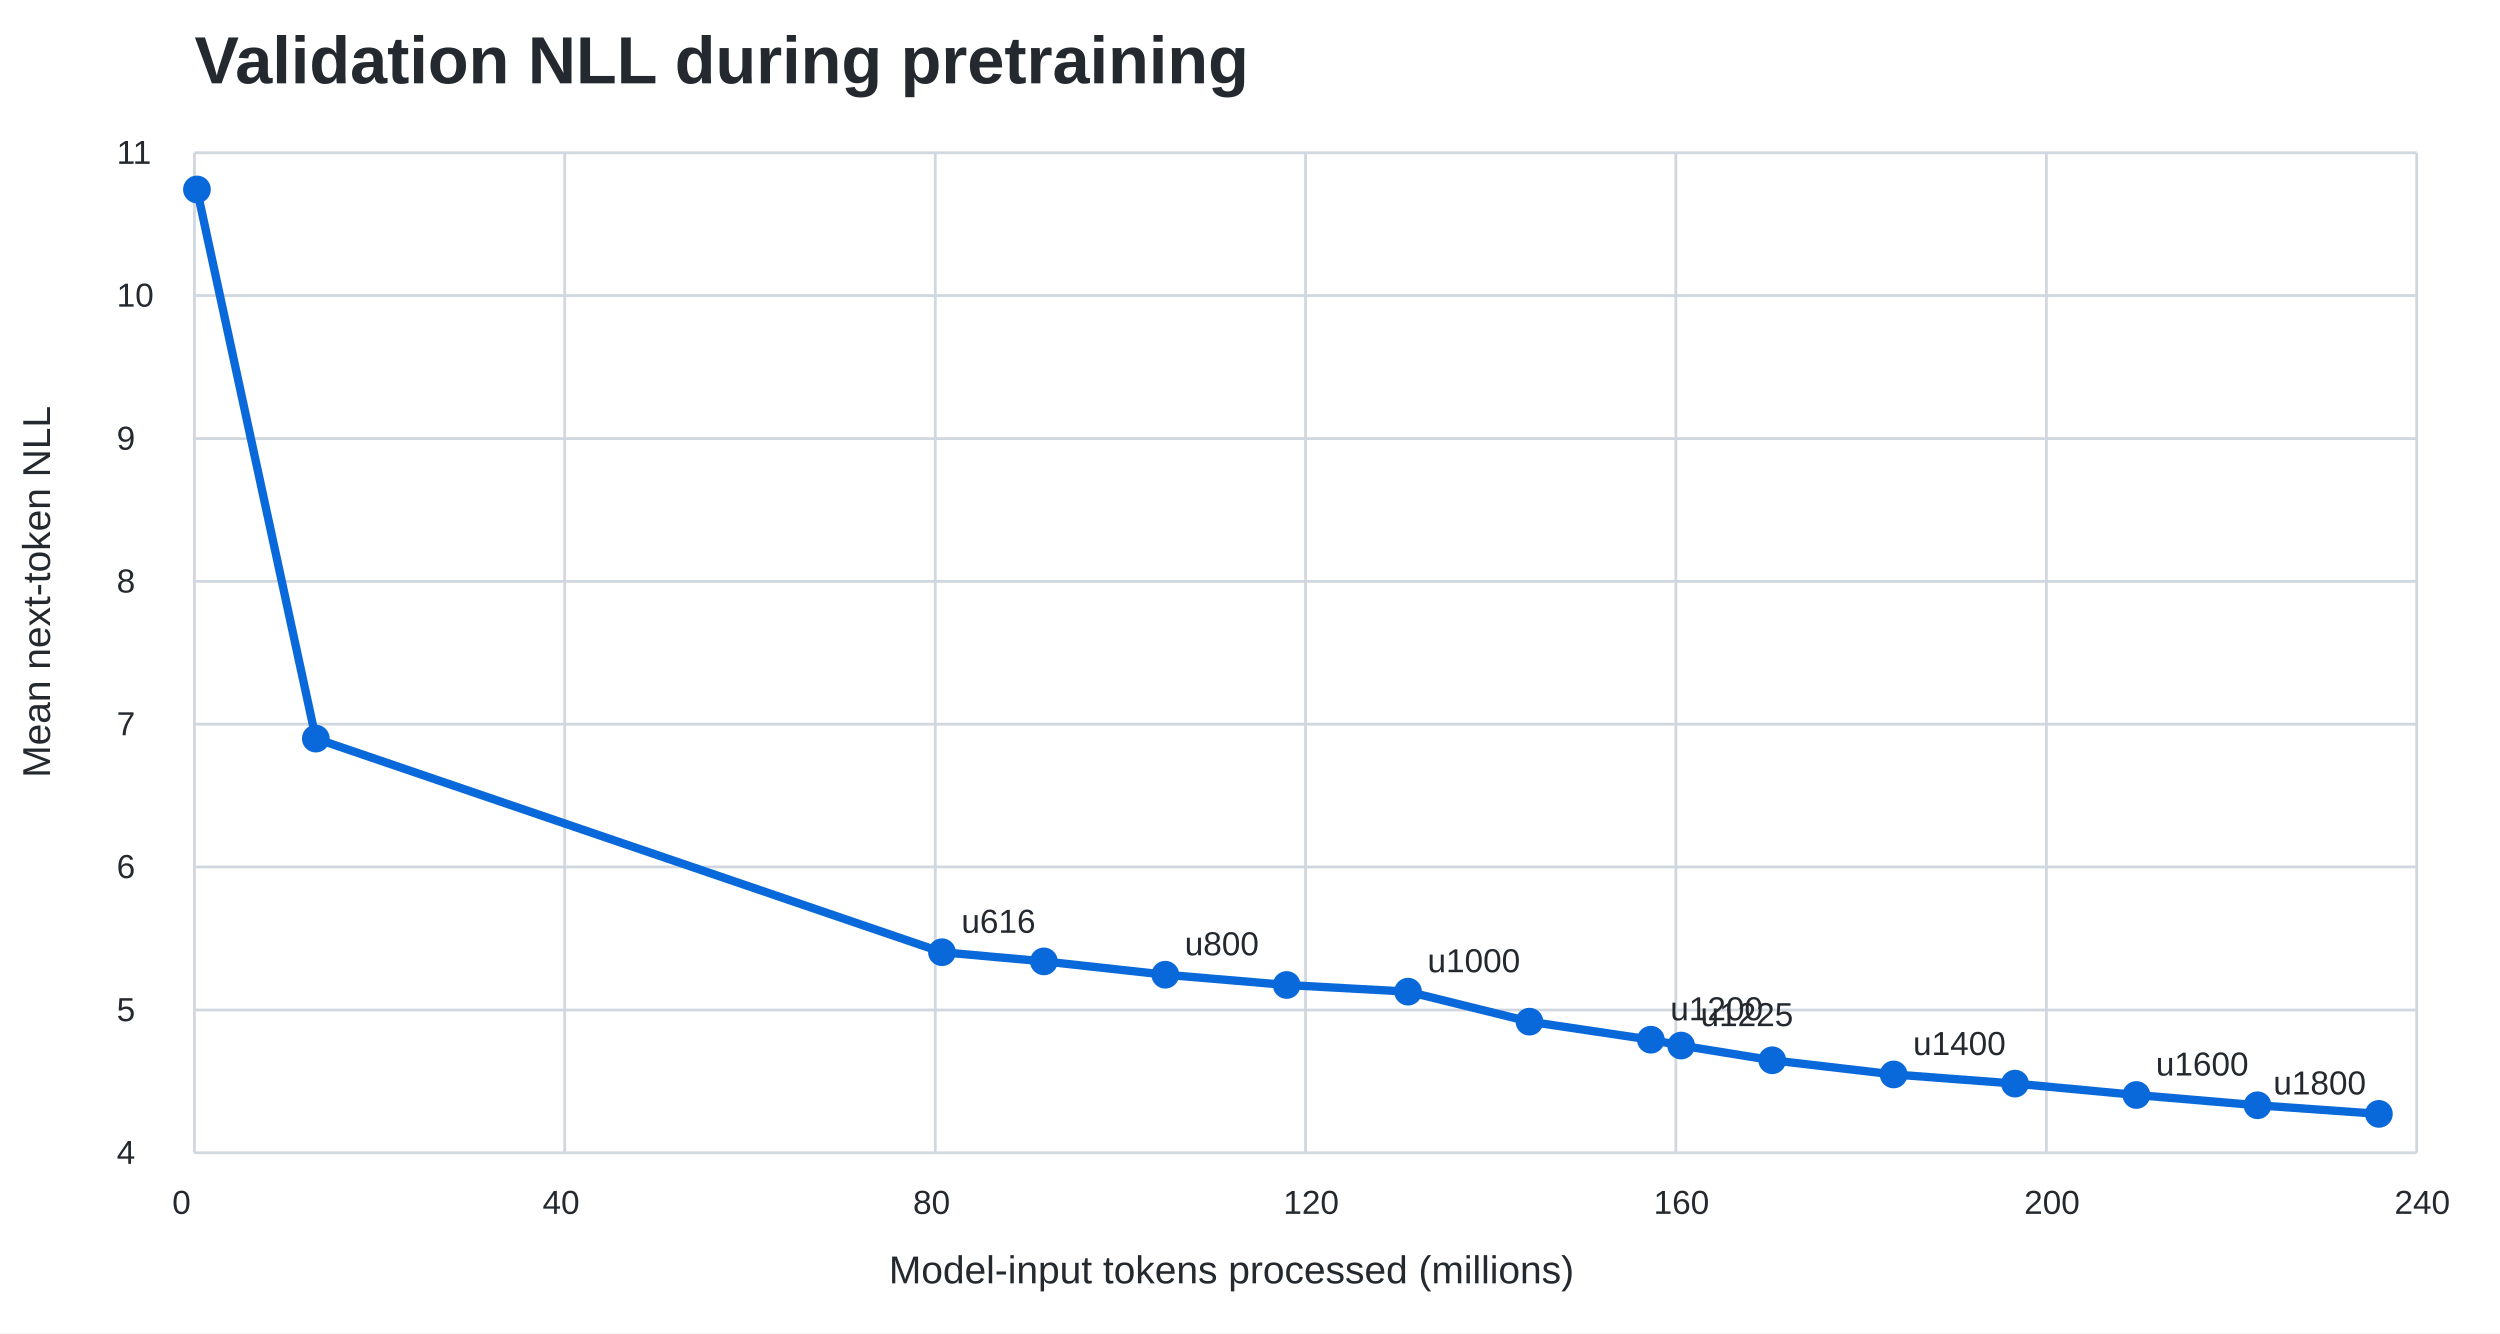
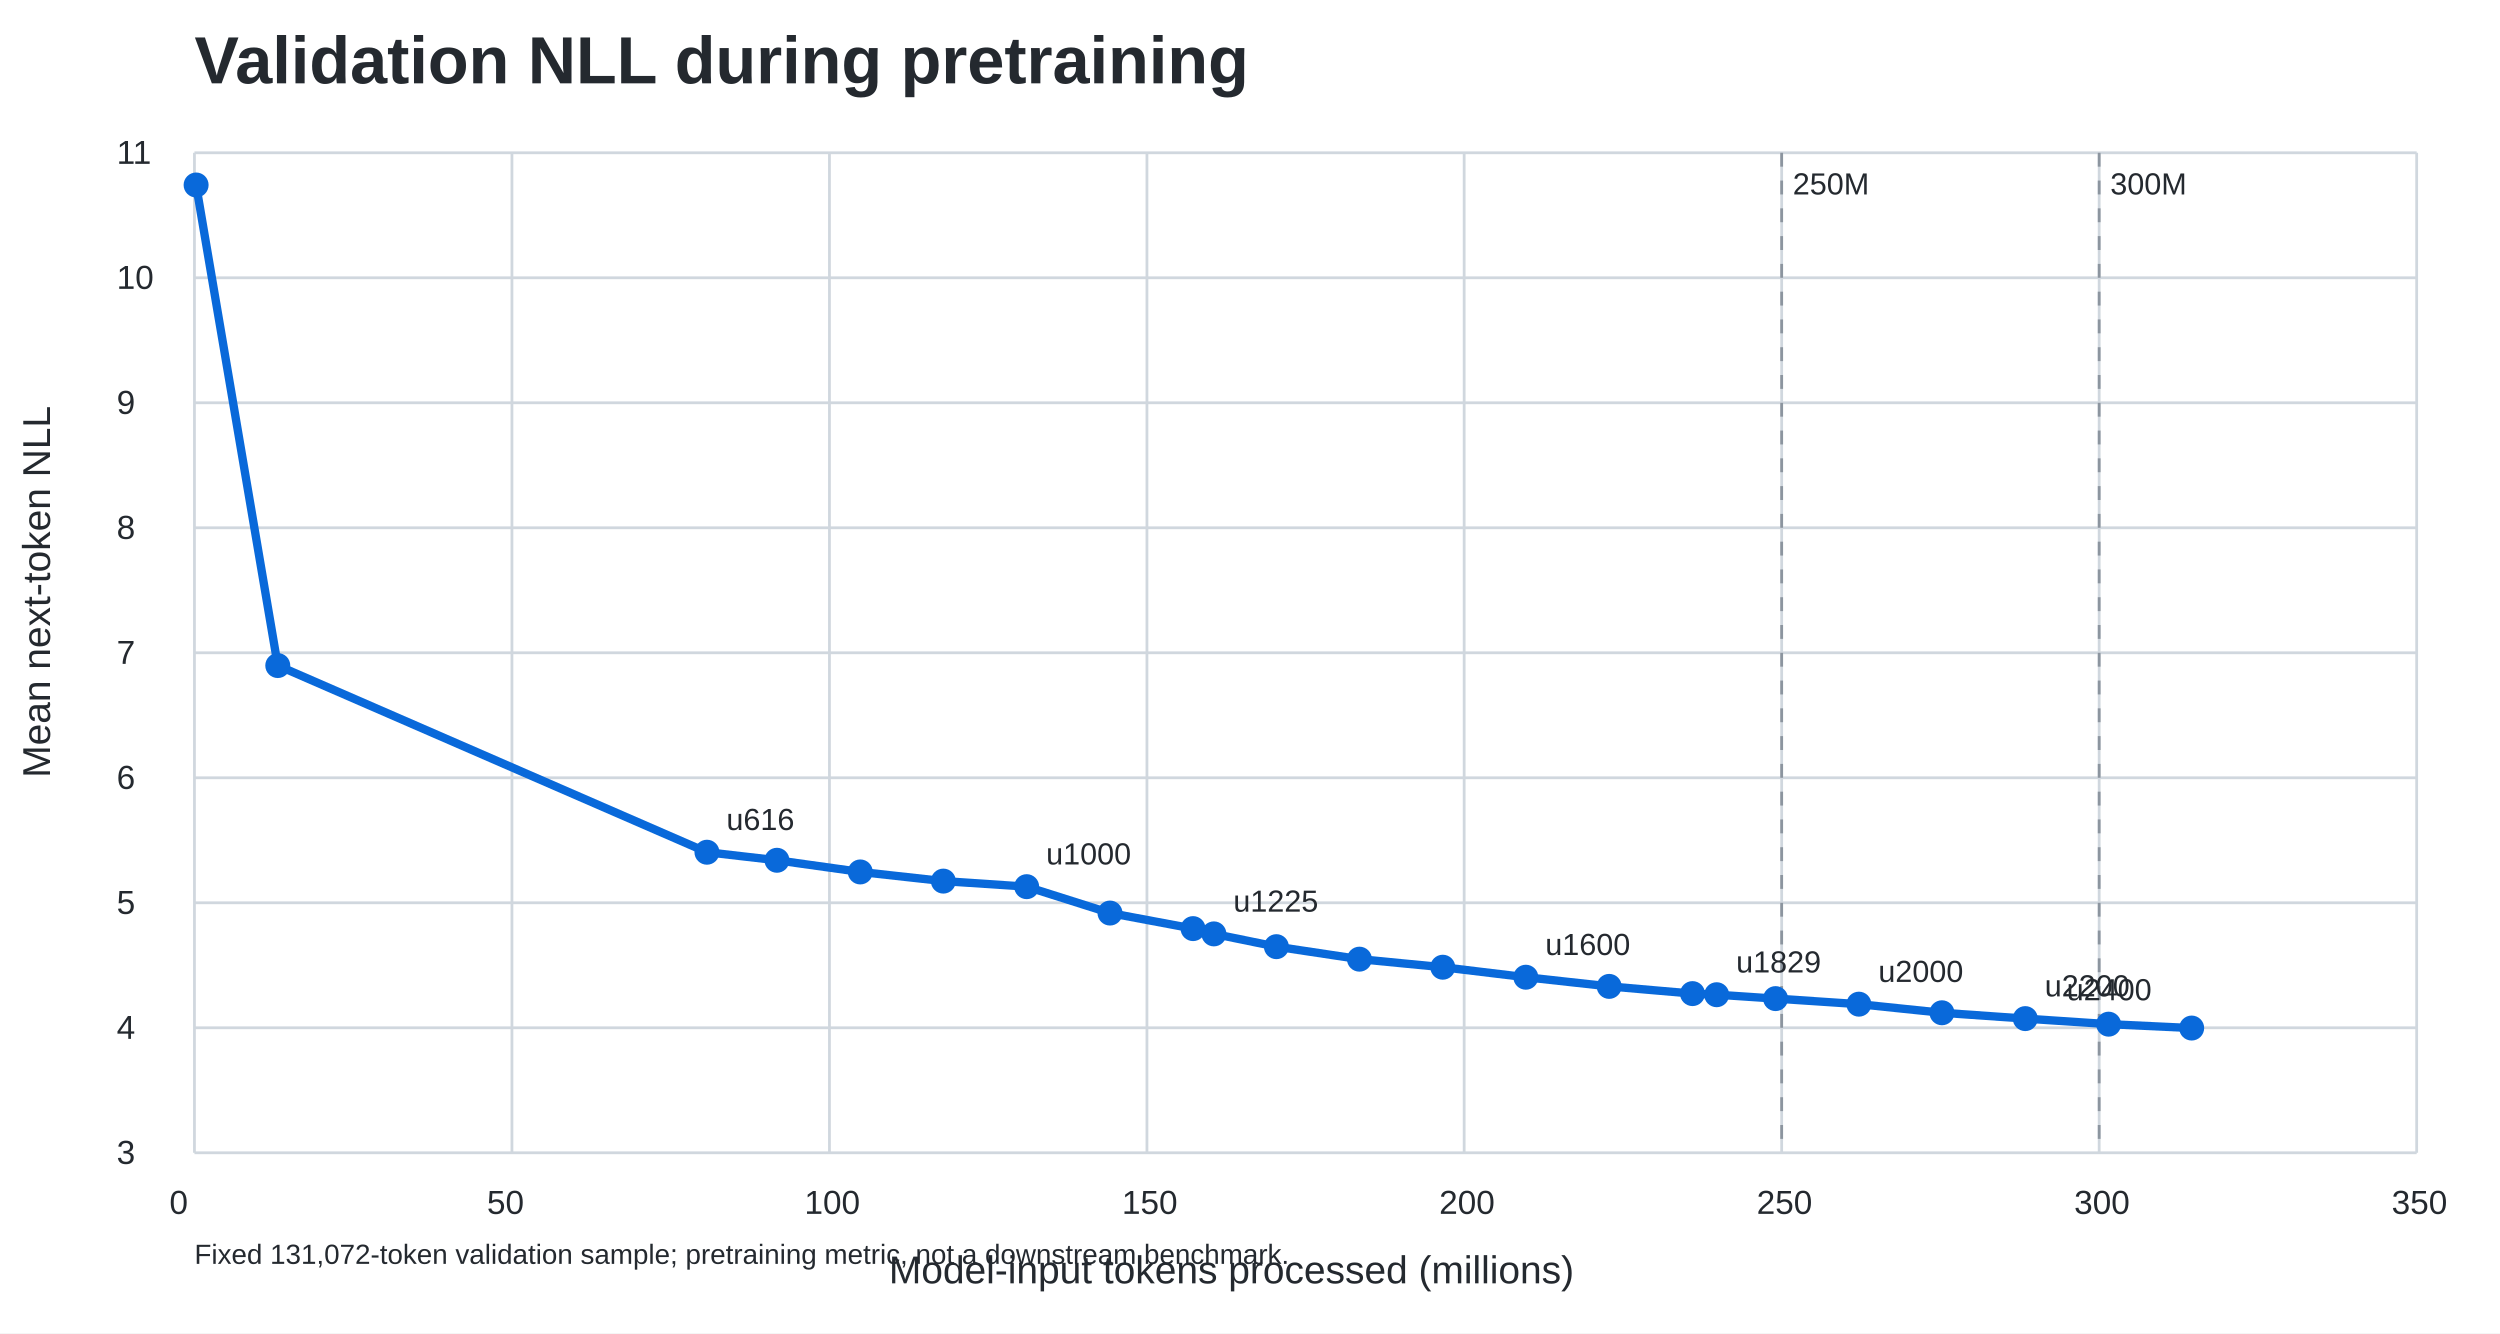
<svg xmlns="http://www.w3.org/2000/svg" width="900" height="480" viewBox="0 0 900 480">
-   <style>text{font-family:Arial,sans-serif;fill:#24292f} .grid{stroke:#d0d7de;stroke-width:1} .curve{fill:none;stroke:#0969da;stroke-width:3} circle{fill:#0969da}</style>
+   <style>text{font-family:Arial,sans-serif;fill:#24292f}.grid{stroke:#d0d7de;stroke-width:1}.curve{fill:none;stroke:#0969da;stroke-width:3}.pt{fill:#0969da}.milestone{stroke:#8c959f;stroke-width:1;stroke-dasharray:5 5}</style>
  <rect width="100%" height="100%" fill="white" />
  <text x="70" y="30" font-size="24" font-weight="700">Validation NLL during pretraining</text>
  <line x1="70" y1="415.0" x2="870" y2="415.0" class="grid" />
-   <text x="42" y="419.0" font-size="12">4</text>
-   <line x1="70" y1="363.6" x2="870" y2="363.6" class="grid" />
-   <text x="42" y="367.6" font-size="12">5</text>
-   <line x1="70" y1="312.1" x2="870" y2="312.1" class="grid" />
-   <text x="42" y="316.1" font-size="12">6</text>
-   <line x1="70" y1="260.7" x2="870" y2="260.7" class="grid" />
-   <text x="42" y="264.7" font-size="12">7</text>
-   <line x1="70" y1="209.3" x2="870" y2="209.3" class="grid" />
-   <text x="42" y="213.3" font-size="12">8</text>
-   <line x1="70" y1="157.9" x2="870" y2="157.9" class="grid" />
-   <text x="42" y="161.9" font-size="12">9</text>
-   <line x1="70" y1="106.4" x2="870" y2="106.4" class="grid" />
-   <text x="42" y="110.4" font-size="12">10</text>
+   <text x="42" y="419.0" font-size="12">3</text>
+   <line x1="70" y1="370.0" x2="870" y2="370.0" class="grid" />
+   <text x="42" y="374.0" font-size="12">4</text>
+   <line x1="70" y1="325.0" x2="870" y2="325.0" class="grid" />
+   <text x="42" y="329.0" font-size="12">5</text>
+   <line x1="70" y1="280.0" x2="870" y2="280.0" class="grid" />
+   <text x="42" y="284.0" font-size="12">6</text>
+   <line x1="70" y1="235.0" x2="870" y2="235.0" class="grid" />
+   <text x="42" y="239.0" font-size="12">7</text>
+   <line x1="70" y1="190.0" x2="870" y2="190.0" class="grid" />
+   <text x="42" y="194.0" font-size="12">8</text>
+   <line x1="70" y1="145.0" x2="870" y2="145.0" class="grid" />
+   <text x="42" y="149.0" font-size="12">9</text>
+   <line x1="70" y1="100.0" x2="870" y2="100.0" class="grid" />
+   <text x="42" y="104.0" font-size="12">10</text>
  <line x1="70" y1="55.0" x2="870" y2="55.0" class="grid" />
  <text x="42" y="59.0" font-size="12">11</text>
  <line x1="70.0" y1="55" x2="70.0" y2="415" class="grid" />
-   <text x="62.0" y="437" font-size="12">0</text>
-   <line x1="203.3" y1="55" x2="203.3" y2="415" class="grid" />
-   <text x="195.3" y="437" font-size="12">40</text>
-   <line x1="336.7" y1="55" x2="336.7" y2="415" class="grid" />
-   <text x="328.7" y="437" font-size="12">80</text>
-   <line x1="470.0" y1="55" x2="470.0" y2="415" class="grid" />
-   <text x="462.0" y="437" font-size="12">120</text>
-   <line x1="603.3" y1="55" x2="603.3" y2="415" class="grid" />
-   <text x="595.3" y="437" font-size="12">160</text>
-   <line x1="736.7" y1="55" x2="736.7" y2="415" class="grid" />
-   <text x="728.7" y="437" font-size="12">200</text>
+   <text x="61.0" y="437" font-size="12">0</text>
+   <line x1="184.3" y1="55" x2="184.3" y2="415" class="grid" />
+   <text x="175.3" y="437" font-size="12">50</text>
+   <line x1="298.6" y1="55" x2="298.6" y2="415" class="grid" />
+   <text x="289.6" y="437" font-size="12">100</text>
+   <line x1="412.9" y1="55" x2="412.9" y2="415" class="grid" />
+   <text x="403.9" y="437" font-size="12">150</text>
+   <line x1="527.1" y1="55" x2="527.1" y2="415" class="grid" />
+   <text x="518.1" y="437" font-size="12">200</text>
+   <line x1="641.4" y1="55" x2="641.4" y2="415" class="grid" />
+   <text x="632.4" y="437" font-size="12">250</text>
+   <line x1="755.7" y1="55" x2="755.7" y2="415" class="grid" />
+   <text x="746.7" y="437" font-size="12">300</text>
  <line x1="870.0" y1="55" x2="870.0" y2="415" class="grid" />
-   <text x="862.0" y="437" font-size="12">240</text>
-   <polyline class="curve" points="70.9,68.2 113.7,265.9 339.1,342.8 375.8,346.1 419.5,350.9 463.2,354.6 506.9,357.0 550.6,367.8 594.3,374.3 605.2,376.4 638.0,381.7 681.7,386.8 725.4,390.1 769.1,394.2 812.7,397.9 856.4,401.0" />
-   <circle cx="70.9" cy="68.2" r="5" />
-   <circle cx="113.7" cy="265.9" r="5" />
-   <circle cx="339.1" cy="342.8" r="5" />
-   <text x="346.1" y="335.8" font-size="12">u616</text>
-   <circle cx="375.8" cy="346.1" r="5" />
-   <circle cx="419.5" cy="350.9" r="5" />
-   <text x="426.5" y="343.9" font-size="12">u800</text>
-   <circle cx="463.2" cy="354.6" r="5" />
-   <circle cx="506.9" cy="357.0" r="5" />
-   <text x="513.9" y="350.0" font-size="12">u1000</text>
-   <circle cx="550.6" cy="367.8" r="5" />
-   <circle cx="594.3" cy="374.3" r="5" />
-   <text x="601.3" y="367.3" font-size="12">u1200</text>
-   <circle cx="605.2" cy="376.4" r="5" />
-   <text x="612.2" y="369.4" font-size="12">u1225</text>
-   <circle cx="638.0" cy="381.7" r="5" />
-   <circle cx="681.7" cy="386.8" r="5" />
-   <text x="688.7" y="379.8" font-size="12">u1400</text>
-   <circle cx="725.4" cy="390.1" r="5" />
-   <circle cx="769.1" cy="394.2" r="5" />
-   <text x="776.1" y="387.2" font-size="12">u1600</text>
-   <circle cx="812.7" cy="397.9" r="5" />
-   <circle cx="856.4" cy="401.0" r="5" />
-   <text x="818.4" y="394.0" font-size="12">u1800</text>
-   <text x="320.0" y="462" font-size="14">Model-input tokens processed (millions)</text>
-   <text transform="translate(18,280.0) rotate(-90)" font-size="14">Mean next-token NLL</text>
+   <text x="861.0" y="437" font-size="12">350</text>
+   <line x1="641.4" y1="55" x2="641.4" y2="415" class="milestone" />
+   <text x="645.4" y="70" font-size="11">250M</text>
+   <line x1="755.7" y1="55" x2="755.7" y2="415" class="milestone" />
+   <text x="759.7" y="70" font-size="11">300M</text>
+   <polyline class="curve" points="70.6,66.6 100.0,239.6 254.5,306.8 279.7,309.7 309.7,313.9 339.6,317.2 369.6,319.2 399.6,328.7 429.5,334.3 437.0,336.2 459.5,340.8 489.4,345.3 519.4,348.2 549.3,351.8 579.3,355.1 609.3,357.7 618.0,358.1 639.2,359.5 669.2,361.5 699.1,364.6 729.1,366.7 759.1,368.7 789.0,370.1" />
+   <circle class="pt" cx="70.6" cy="66.6" r="4.5" />
+   <circle class="pt" cx="100.0" cy="239.6" r="4.5" />
+   <circle class="pt" cx="254.5" cy="306.8" r="4.5" />
+   <text x="261.5" y="298.8" font-size="11">u616</text>
+   <circle class="pt" cx="279.7" cy="309.7" r="4.5" />
+   <circle class="pt" cx="309.7" cy="313.9" r="4.5" />
+   <circle class="pt" cx="339.6" cy="317.2" r="4.5" />
+   <circle class="pt" cx="369.6" cy="319.2" r="4.5" />
+   <text x="376.6" y="311.2" font-size="11">u1000</text>
+   <circle class="pt" cx="399.6" cy="328.7" r="4.5" />
+   <circle class="pt" cx="429.5" cy="334.3" r="4.5" />
+   <circle class="pt" cx="437.0" cy="336.2" r="4.5" />
+   <text x="444.0" y="328.2" font-size="11">u1225</text>
+   <circle class="pt" cx="459.5" cy="340.8" r="4.5" />
+   <circle class="pt" cx="489.4" cy="345.3" r="4.5" />
+   <circle class="pt" cx="519.4" cy="348.2" r="4.5" />
+   <circle class="pt" cx="549.3" cy="351.8" r="4.5" />
+   <text x="556.3" y="343.8" font-size="11">u1600</text>
+   <circle class="pt" cx="579.3" cy="355.1" r="4.5" />
+   <circle class="pt" cx="609.3" cy="357.7" r="4.5" />
+   <circle class="pt" cx="618.0" cy="358.1" r="4.5" />
+   <text x="625.0" y="350.1" font-size="11">u1829</text>
+   <circle class="pt" cx="639.2" cy="359.5" r="4.5" />
+   <circle class="pt" cx="669.2" cy="361.5" r="4.5" />
+   <text x="676.2" y="353.5" font-size="11">u2000</text>
+   <circle class="pt" cx="699.1" cy="364.6" r="4.5" />
+   <circle class="pt" cx="729.1" cy="366.7" r="4.5" />
+   <text x="736.1" y="358.7" font-size="11">u2200</text>
+   <circle class="pt" cx="759.1" cy="368.7" r="4.5" />
+   <circle class="pt" cx="789.0" cy="370.1" r="4.5" />
+   <text x="744.0" y="360.1" font-size="11">u2400</text>
+   <text x="320" y="462" font-size="14">Model-input tokens processed (millions)</text>
+   <text transform="translate(18,280) rotate(-90)" font-size="14">Mean next-token NLL</text>
+   <text x="70" y="455" font-size="10">Fixed 131,072-token validation sample; pretraining metric, not a downstream benchmark.</text>
</svg>
